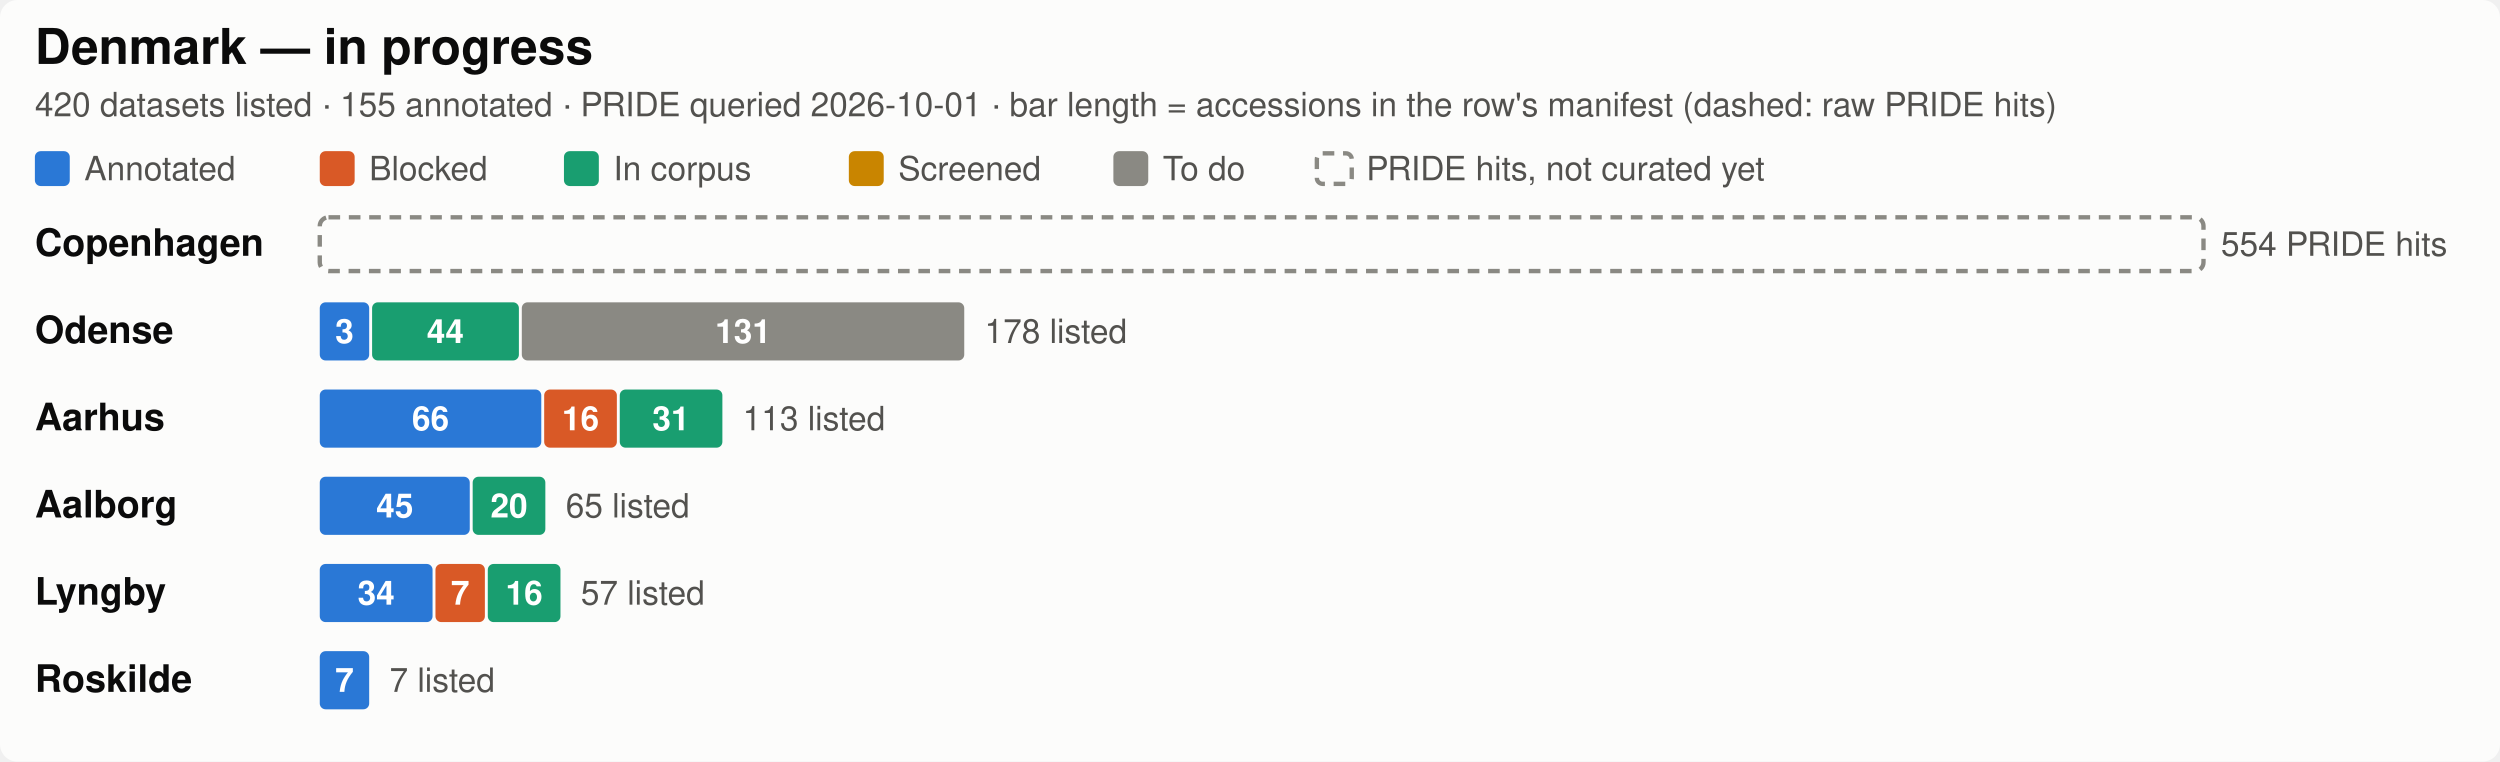
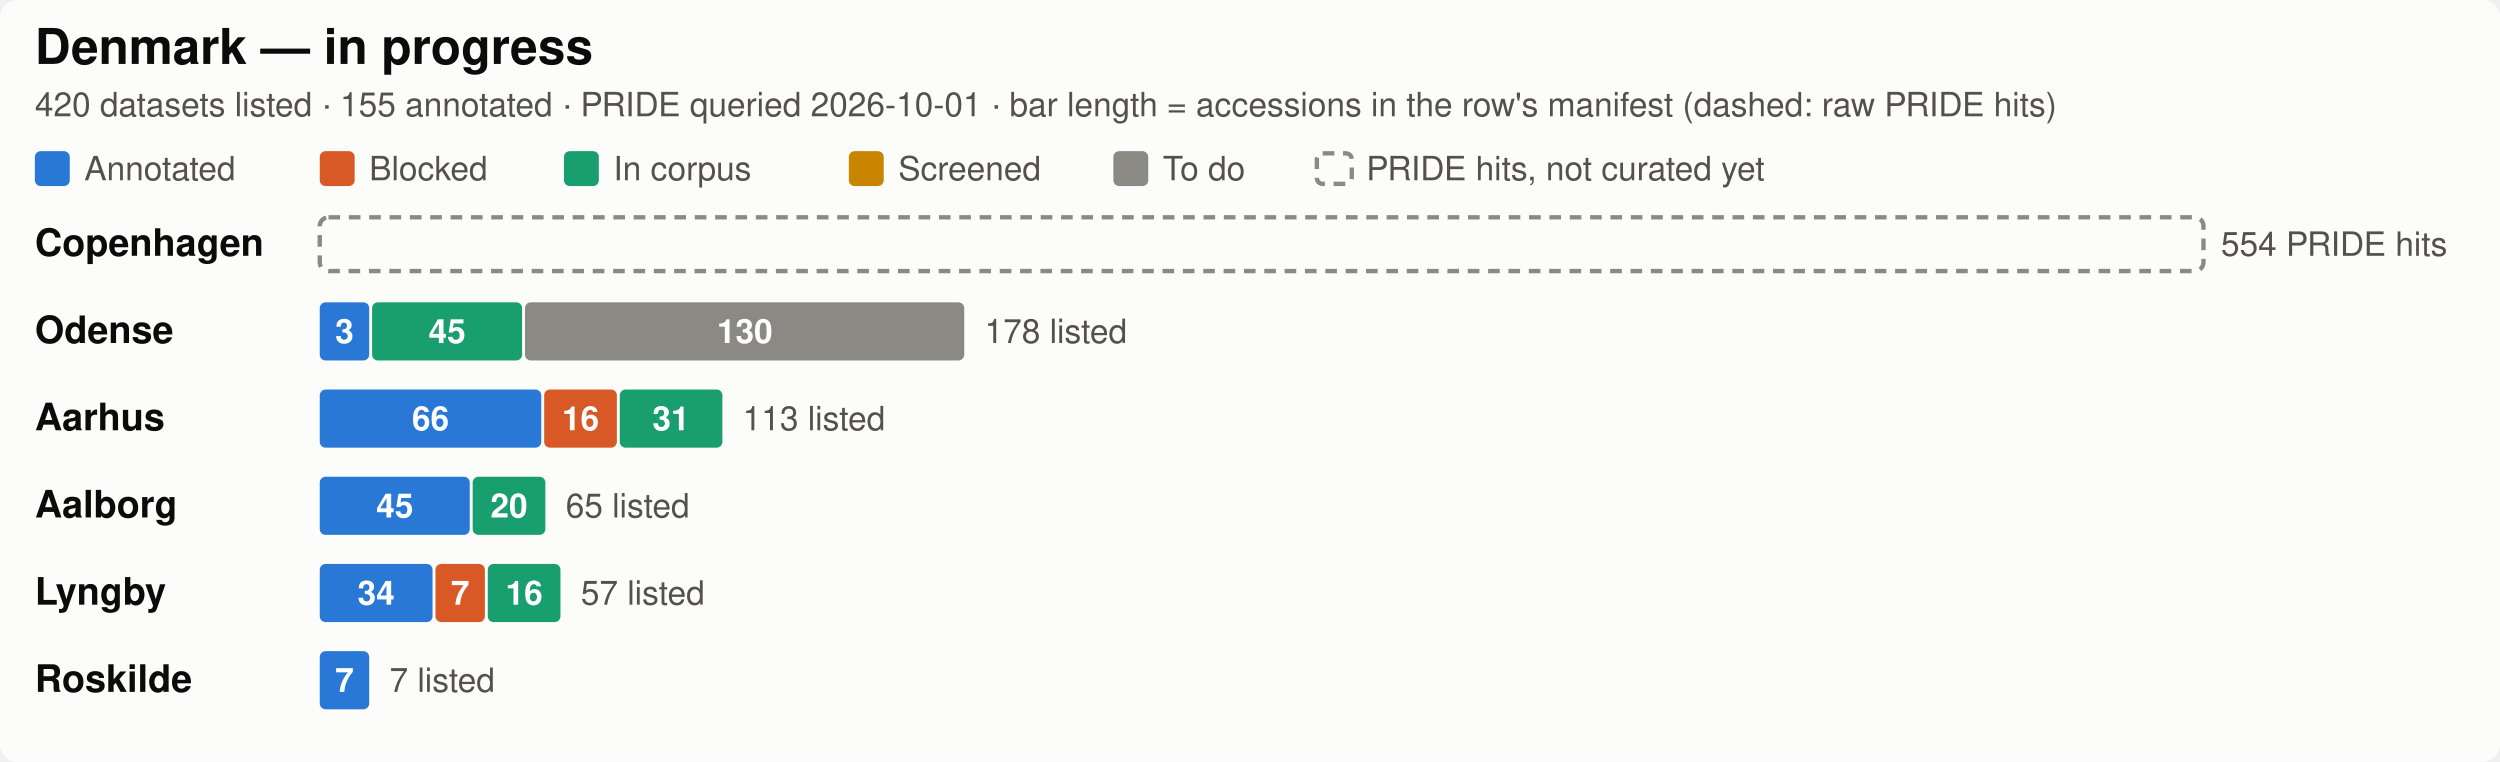
<svg xmlns="http://www.w3.org/2000/svg" width="860" height="262" viewBox="0 0 860 262" role="img" aria-label="Denmark SDRF progress by city">
  <style>
  .bg { fill: #fcfcfb; }
  .title { fill: #0b0b0b; font-size: 17px; font-weight: 600; }
  .city { fill: #0b0b0b; font-size: 13px; font-weight: 600; }
  .sub, .legend, .total { fill: #52514e; font-size: 11.5px; }
  .seg { font-size: 11.5px; font-weight: 600; fill: #ffffff; font-variant-numeric: tabular-nums; }
  .uncurated { fill: none; stroke: #8a8983; stroke-width: 1.5; stroke-dasharray: 4 3; }
  text { font-family: -apple-system, "Segoe UI", Helvetica, Arial, sans-serif; }
  .c-annotated { fill: #2a78d6; }
  .c-blocked { fill: #d95926; }
  .c-in_corpus { fill: #199e70; }
  .c-screened { fill: #c98500; }
  .c-todo { fill: #8a8983; }

  @media (prefers-color-scheme: dark) {
    .bg { fill: #1a1a19; }
    .title, .city { fill: #ffffff; }
    .sub, .legend, .total { fill: #c3c2b7; }
    .uncurated { stroke: #8f8e86; }
    .c-annotated { fill: #3987e5; }
    .c-blocked { fill: #d95926; }
    .c-in_corpus { fill: #199e70; }
    .c-screened { fill: #c98500; }
    .c-todo { fill: #6b6a65; }
  }
</style>
  <rect class="bg" width="860" height="262" rx="6" />
  <text class="title" x="12" y="22">Denmark — in progress</text>
  <text class="sub" x="12" y="40">420 datasets listed · 155 annotated · PRIDE queried 2026-10-01 · bar length = accessions in the row's manifest (dashed: raw PRIDE hits)</text>
  <rect class="c-annotated" fill="#2a78d6" x="12" y="52" width="12" height="12" rx="2" />
  <text class="legend" x="29" y="62">Annotated</text>
  <rect class="c-blocked" fill="#d95926" x="110" y="52" width="12" height="12" rx="2" />
  <text class="legend" x="127" y="62">Blocked</text>
  <rect class="c-in_corpus" fill="#199e70" x="194" y="52" width="12" height="12" rx="2" />
  <text class="legend" x="211" y="62">In corpus</text>
  <rect class="c-screened" fill="#c98500" x="292" y="52" width="12" height="12" rx="2" />
  <text class="legend" x="309" y="62">Screened</text>
  <rect class="c-todo" fill="#8a8983" x="383" y="52" width="12" height="12" rx="2" />
  <text class="legend" x="400" y="62">To do</text>
  <rect class="uncurated" fill="none" stroke="#8a8983" x="453" y="52.75" width="12" height="10.5" rx="2" />
  <text class="legend" x="470" y="62">PRIDE hits, not curated yet</text>
  <text class="city" x="12" y="88.0">Copenhagen</text>
  <rect class="uncurated" fill="none" stroke="#8a8983" x="110" y="74.75" width="648.0" height="18.5" rx="3" />
  <text class="total" x="764.0" y="88.0">554 PRIDE hits</text>
  <text class="city" x="12" y="118.0">Odense</text>
  <rect class="c-annotated" fill="#2a78d6" x="110.0" y="104" width="17.0" height="20" rx="2" />
  <text class="seg" x="118.5" y="118.0" text-anchor="middle">3</text>
-   <rect class="c-in_corpus" fill="#199e70" x="128.0" y="104" width="50.5" height="20" rx="2" />
-   <text class="seg" x="153.2" y="118.0" text-anchor="middle">44</text>
-   <rect class="c-todo" fill="#8a8983" x="179.5" y="104" width="152.2" height="20" rx="2" />
-   <text class="seg" x="255.6" y="118.0" text-anchor="middle">131</text>
+   <rect class="c-in_corpus" fill="#199e70" x="128.0" y="104" width="51.6" height="20" rx="2" />
+   <text class="seg" x="153.8" y="118.0" text-anchor="middle">45</text>
+   <rect class="c-todo" fill="#8a8983" x="180.6" y="104" width="151.1" height="20" rx="2" />
+   <text class="seg" x="256.2" y="118.0" text-anchor="middle">130</text>
  <text class="total" x="338.7" y="118.0">178 listed</text>
  <text class="city" x="12" y="148.0">Aarhus</text>
  <rect class="c-annotated" fill="#2a78d6" x="110.0" y="134" width="76.2" height="20" rx="2" />
  <text class="seg" x="148.1" y="148.0" text-anchor="middle">66</text>
  <rect class="c-blocked" fill="#d95926" x="187.2" y="134" width="25.0" height="20" rx="2" />
  <text class="seg" x="199.7" y="148.0" text-anchor="middle">16</text>
  <rect class="c-in_corpus" fill="#199e70" x="213.2" y="134" width="35.3" height="20" rx="2" />
  <text class="seg" x="230.8" y="148.0" text-anchor="middle">31</text>
  <text class="total" x="255.5" y="148.0">113 listed</text>
  <text class="city" x="12" y="178.0">Aalborg</text>
  <rect class="c-annotated" fill="#2a78d6" x="110.0" y="164" width="51.6" height="20" rx="2" />
  <text class="seg" x="135.8" y="178.0" text-anchor="middle">45</text>
  <rect class="c-in_corpus" fill="#199e70" x="162.6" y="164" width="25.0" height="20" rx="2" />
  <text class="seg" x="175.1" y="178.0" text-anchor="middle">20</text>
  <text class="total" x="194.6" y="178.0">65 listed</text>
  <text class="city" x="12" y="208.0">Lyngby</text>
  <rect class="c-annotated" fill="#2a78d6" x="110.0" y="194" width="38.8" height="20" rx="2" />
  <text class="seg" x="129.4" y="208.0" text-anchor="middle">34</text>
  <rect class="c-blocked" fill="#d95926" x="149.8" y="194" width="17.0" height="20" rx="2" />
  <text class="seg" x="158.3" y="208.0" text-anchor="middle">7</text>
  <rect class="c-in_corpus" fill="#199e70" x="167.8" y="194" width="25.0" height="20" rx="2" />
  <text class="seg" x="180.3" y="208.0" text-anchor="middle">16</text>
  <text class="total" x="199.8" y="208.0">57 listed</text>
  <text class="city" x="12" y="238.0">Roskilde</text>
  <rect class="c-annotated" fill="#2a78d6" x="110.0" y="224" width="17.0" height="20" rx="2" />
  <text class="seg" x="118.5" y="238.0" text-anchor="middle">7</text>
  <text class="total" x="134.0" y="238.0">7 listed</text>
</svg>
